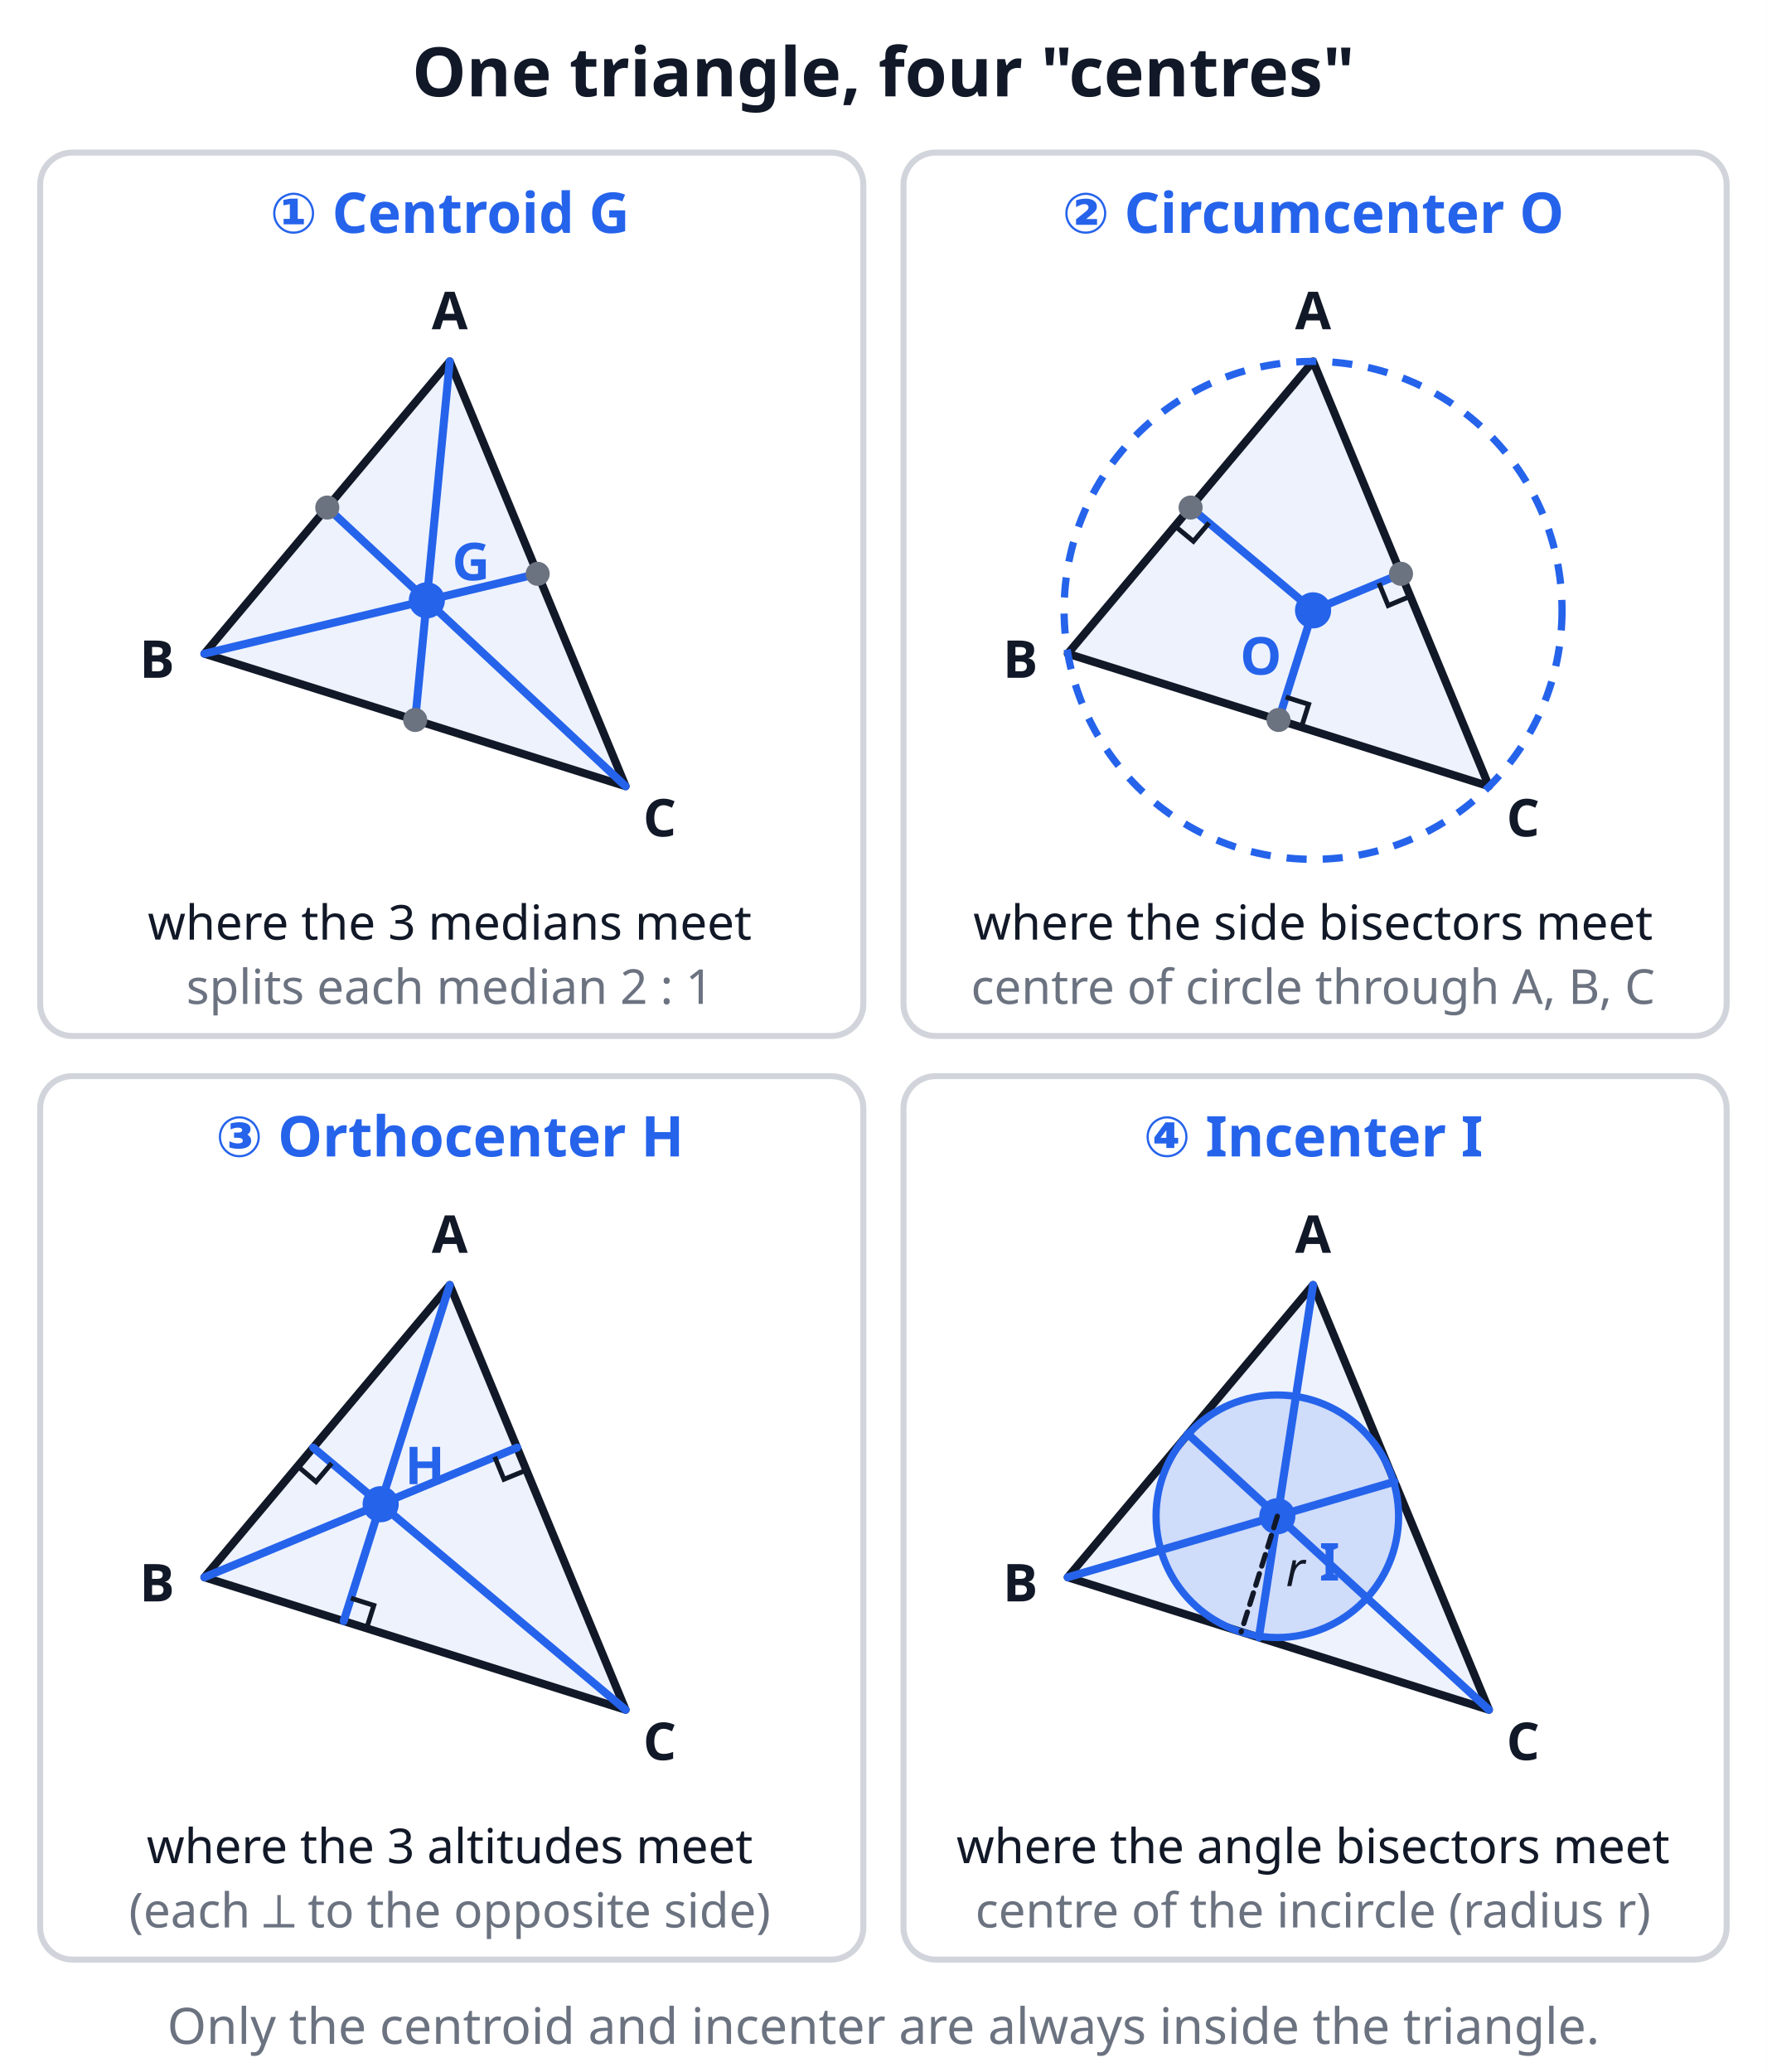
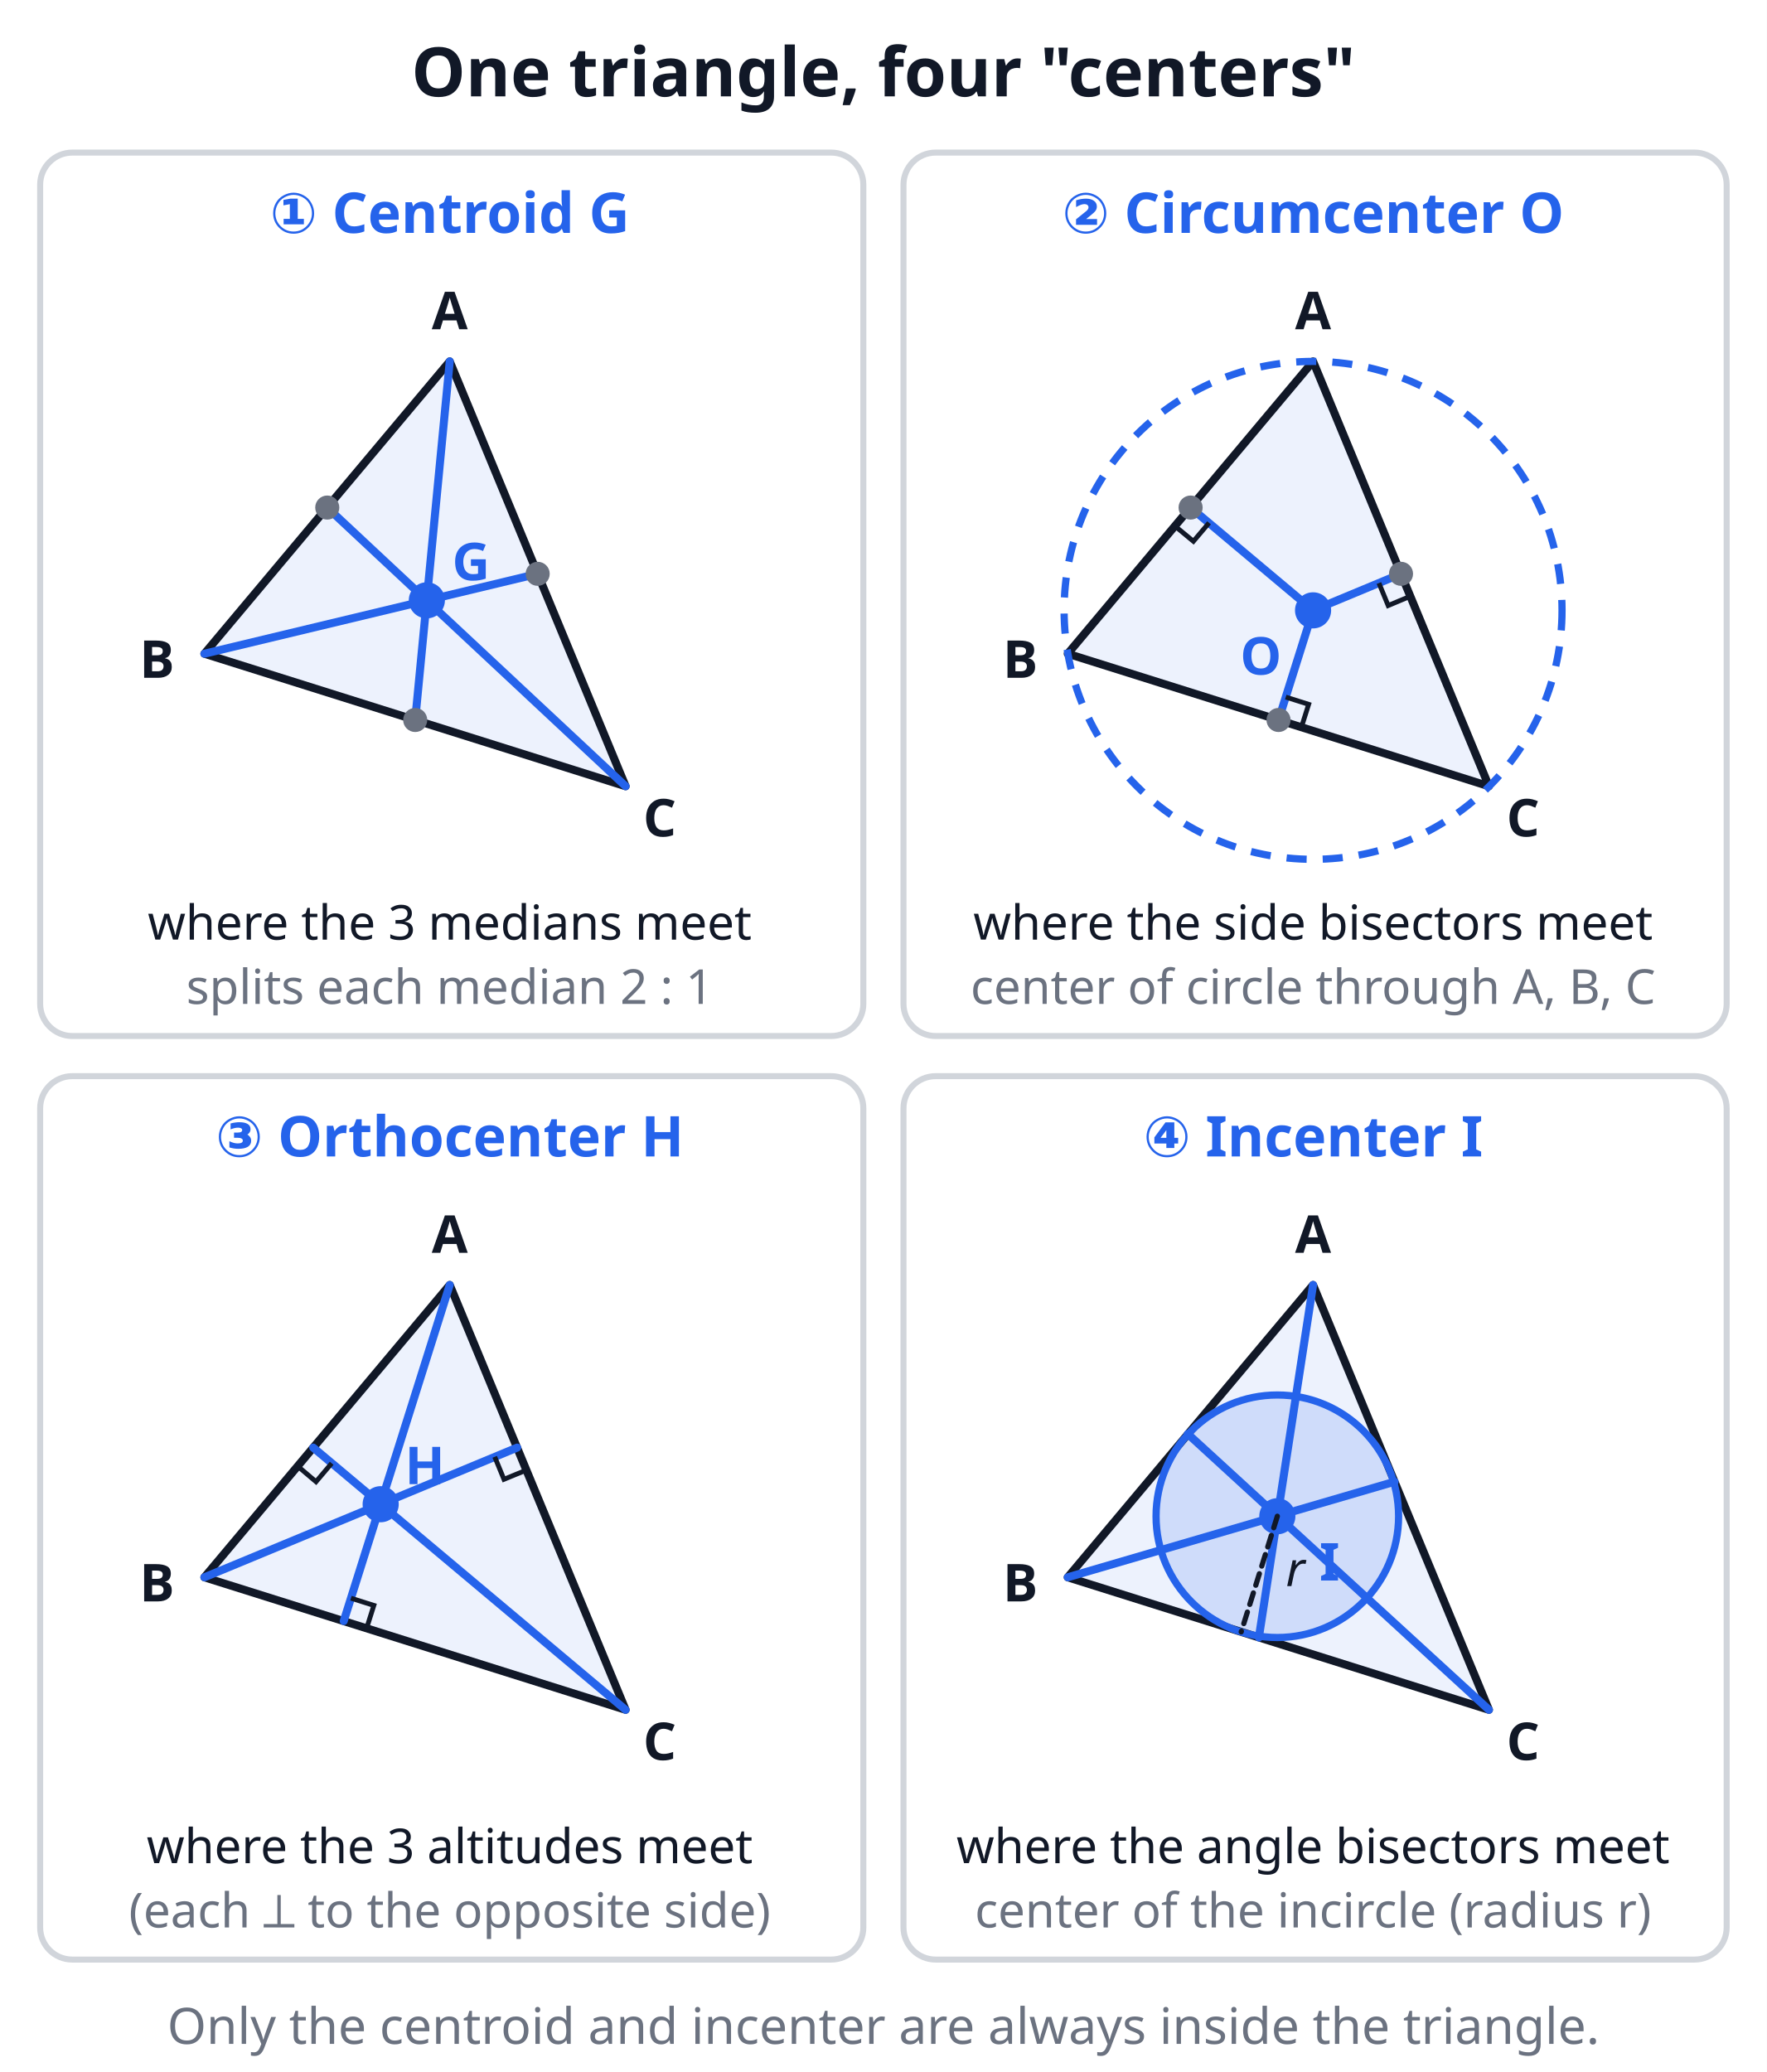
- <svg xmlns="http://www.w3.org/2000/svg" viewBox="0 0 440 516" role="img" aria-labelledby="t d">
+ <svg xmlns="http://www.w3.org/2000/svg" viewBox="0 0 440 516" role="img" aria-labeledby="t d">
  <rect x="0" y="0" width="440" height="516" fill="#ffffff" />
  <g font-family="sans-serif" fill="#111827">
-     <text x="220.0" y="24.0" font-size="17" text-anchor="middle" fill="#111827" font-weight="bold">One triangle, four "centres"</text>
+     <text x="220.0" y="24.0" font-size="17" text-anchor="middle" fill="#111827" font-weight="bold">One triangle, four "centers"</text>
    <rect x="10.0" y="38.0" width="205.0" height="220.0" rx="8" fill="none" stroke="#d1d5db" stroke-width="1.5" />
    <text x="112.0" y="58.0" font-size="14" text-anchor="middle" fill="#2563eb" font-weight="bold">① Centroid G</text>
    <polygon points="112.0,90.0 50.9,162.8 155.8,195.8" fill="#2563eb" fill-opacity="0.08" stroke="#111827" stroke-width="2" stroke-linejoin="round" />
    <line x1="112.0" y1="90.0" x2="103.4" y2="179.3" stroke="#2563eb" stroke-width="2" stroke-linecap="round" />
    <line x1="50.9" y1="162.8" x2="133.9" y2="142.9" stroke="#2563eb" stroke-width="2" stroke-linecap="round" />
    <line x1="155.8" y1="195.8" x2="81.5" y2="126.4" stroke="#2563eb" stroke-width="2" stroke-linecap="round" />
    <circle cx="106.3" cy="149.5" r="4.0" fill="#2563eb" stroke="#2563eb" stroke-width="1" />
    <text x="117.3" y="144.5" font-size="13" text-anchor="middle" fill="#2563eb" font-weight="bold">G</text>
    <circle cx="103.4" cy="179.3" r="2.5" fill="#6b7280" stroke="#6b7280" stroke-width="1" />
    <circle cx="133.9" cy="142.9" r="2.5" fill="#6b7280" stroke="#6b7280" stroke-width="1" />
    <circle cx="81.5" cy="126.4" r="2.5" fill="#6b7280" stroke="#6b7280" stroke-width="1" />
    <text x="112.0" y="82.0" font-size="13" text-anchor="middle" fill="#111827" font-weight="bold">A</text>
    <text x="39.1" y="168.8" font-size="13" text-anchor="middle" fill="#111827" font-weight="bold">B</text>
    <text x="164.3" y="208.3" font-size="13" text-anchor="middle" fill="#111827" font-weight="bold">C</text>
    <text x="112.0" y="234.0" font-size="12" text-anchor="middle" fill="#111827">where the 3 medians meet</text>
    <text x="112.0" y="250.0" font-size="12" text-anchor="middle" fill="#6b7280">splits each median 2 : 1</text>
    <rect x="225.0" y="38.0" width="205.0" height="220.0" rx="8" fill="none" stroke="#d1d5db" stroke-width="1.5" />
    <text x="327.0" y="58.0" font-size="14" text-anchor="middle" fill="#2563eb" font-weight="bold">② Circumcenter O</text>
    <polygon points="327.0,90.0 265.9,162.8 370.8,195.8" fill="#2563eb" fill-opacity="0.08" stroke="#111827" stroke-width="2" stroke-linejoin="round" />
    <circle cx="327.0" cy="152.0" r="62.0" fill="none" stroke="#2563eb" stroke-width="1.8" stroke-dasharray="5 4" />
    <line x1="318.4" y1="179.3" x2="327.0" y2="152.0" stroke="#2563eb" stroke-width="2" stroke-linecap="round" />
    <polyline points="324.1,181.1 325.9,175.4 320.2,173.6" fill="none" stroke="#111827" stroke-width="1.2" />
    <circle cx="318.4" cy="179.3" r="2.5" fill="#6b7280" stroke="#6b7280" stroke-width="1" />
    <line x1="348.9" y1="142.9" x2="327.0" y2="152.0" stroke="#2563eb" stroke-width="2" stroke-linecap="round" />
    <polyline points="351.2,148.5 345.7,150.8 343.4,145.2" fill="none" stroke="#111827" stroke-width="1.2" />
    <circle cx="348.9" cy="142.9" r="2.5" fill="#6b7280" stroke="#6b7280" stroke-width="1" />
    <line x1="296.5" y1="126.4" x2="327.0" y2="152.0" stroke="#2563eb" stroke-width="2" stroke-linecap="round" />
    <polyline points="292.6,131.0 297.2,134.8 301.1,130.2" fill="none" stroke="#111827" stroke-width="1.2" />
    <circle cx="296.5" cy="126.4" r="2.5" fill="#6b7280" stroke="#6b7280" stroke-width="1" />
    <circle cx="327.0" cy="152.0" r="4.0" fill="#2563eb" stroke="#2563eb" stroke-width="1" />
    <text x="314.0" y="168.0" font-size="13" text-anchor="middle" fill="#2563eb" font-weight="bold">O</text>
    <text x="327.0" y="82.0" font-size="13" text-anchor="middle" fill="#111827" font-weight="bold">A</text>
    <text x="254.1" y="168.8" font-size="13" text-anchor="middle" fill="#111827" font-weight="bold">B</text>
    <text x="379.3" y="208.3" font-size="13" text-anchor="middle" fill="#111827" font-weight="bold">C</text>
    <text x="327.0" y="234.0" font-size="12" text-anchor="middle" fill="#111827">where the side bisectors meet</text>
-     <text x="327.0" y="250.0" font-size="12" text-anchor="middle" fill="#6b7280">centre of circle through A, B, C</text>
+     <text x="327.0" y="250.0" font-size="12" text-anchor="middle" fill="#6b7280">center of circle through A, B, C</text>
    <rect x="10.0" y="268.0" width="205.0" height="220.0" rx="8" fill="none" stroke="#d1d5db" stroke-width="1.5" />
    <text x="112.0" y="288.0" font-size="14" text-anchor="middle" fill="#2563eb" font-weight="bold">③ Orthocenter H</text>
    <polygon points="112.0,320.0 50.9,392.8 155.8,425.8" fill="#2563eb" fill-opacity="0.08" stroke="#111827" stroke-width="2" stroke-linejoin="round" />
    <line x1="112.0" y1="320.0" x2="85.6" y2="403.7" stroke="#2563eb" stroke-width="2" stroke-linecap="round" />
    <polyline points="87.4,398.0 93.1,399.8 91.3,405.5" fill="none" stroke="#111827" stroke-width="1.2" />
    <line x1="50.9" y1="392.8" x2="128.8" y2="360.5" stroke="#2563eb" stroke-width="2" stroke-linecap="round" />
    <polyline points="123.2,362.8 125.5,368.4 131.1,366.1" fill="none" stroke="#111827" stroke-width="1.2" />
    <line x1="155.8" y1="425.8" x2="78.0" y2="360.5" stroke="#2563eb" stroke-width="2" stroke-linecap="round" />
    <polyline points="82.6,364.4 78.7,369.0 74.1,365.1" fill="none" stroke="#111827" stroke-width="1.2" />
    <circle cx="94.8" cy="374.6" r="4.0" fill="#2563eb" stroke="#2563eb" stroke-width="1" />
    <text x="105.8" y="369.6" font-size="13" text-anchor="middle" fill="#2563eb" font-weight="bold">H</text>
    <text x="112.0" y="312.0" font-size="13" text-anchor="middle" fill="#111827" font-weight="bold">A</text>
    <text x="39.1" y="398.8" font-size="13" text-anchor="middle" fill="#111827" font-weight="bold">B</text>
    <text x="164.3" y="438.3" font-size="13" text-anchor="middle" fill="#111827" font-weight="bold">C</text>
    <text x="112.0" y="464.0" font-size="12" text-anchor="middle" fill="#111827">where the 3 altitudes meet</text>
    <text x="112.0" y="480.0" font-size="12" text-anchor="middle" fill="#6b7280">(each ⟂ to the opposite side)</text>
    <rect x="225.0" y="268.0" width="205.0" height="220.0" rx="8" fill="none" stroke="#d1d5db" stroke-width="1.5" />
    <text x="327.0" y="288.0" font-size="14" text-anchor="middle" fill="#2563eb" font-weight="bold">④ Incenter I</text>
    <polygon points="327.0,320.0 265.9,392.8 370.8,425.8" fill="#2563eb" fill-opacity="0.08" stroke="#111827" stroke-width="2" stroke-linejoin="round" />
    <circle cx="318.1" cy="377.6" r="30.2" fill="#2563eb" fill-opacity="0.15" stroke="#2563eb" stroke-width="1.8" />
    <line x1="327.0" y1="320.0" x2="313.5" y2="407.8" stroke="#2563eb" stroke-width="2" stroke-linecap="round" />
    <line x1="265.9" y1="392.8" x2="347.3" y2="369.0" stroke="#2563eb" stroke-width="2" stroke-linecap="round" />
    <line x1="370.8" y1="425.8" x2="295.8" y2="357.1" stroke="#2563eb" stroke-width="2" stroke-linecap="round" />
    <circle cx="318.1" cy="377.6" r="4.0" fill="#2563eb" stroke="#2563eb" stroke-width="1" />
    <text x="331.1" y="393.6" font-size="13" text-anchor="middle" fill="#2563eb" font-weight="bold">I</text>
    <line x1="318.1" y1="377.6" x2="309.1" y2="406.4" stroke="#111827" stroke-width="1.3" stroke-dasharray="3 2" stroke-linecap="round" />
    <text x="322.6" y="395.0" font-size="12" text-anchor="middle" fill="#111827" font-style="italic">r</text>
    <text x="327.0" y="312.0" font-size="13" text-anchor="middle" fill="#111827" font-weight="bold">A</text>
    <text x="254.1" y="398.8" font-size="13" text-anchor="middle" fill="#111827" font-weight="bold">B</text>
    <text x="379.3" y="438.3" font-size="13" text-anchor="middle" fill="#111827" font-weight="bold">C</text>
    <text x="327.0" y="464.0" font-size="12" text-anchor="middle" fill="#111827">where the angle bisectors meet</text>
-     <text x="327.0" y="480.0" font-size="12" text-anchor="middle" fill="#6b7280">centre of the incircle (radius r)</text>
+     <text x="327.0" y="480.0" font-size="12" text-anchor="middle" fill="#6b7280">center of the incircle (radius r)</text>
    <text x="220.0" y="509.0" font-size="12.5" text-anchor="middle" fill="#6b7280">Only the centroid and incenter are always inside the triangle.</text>
  </g>
</svg>
